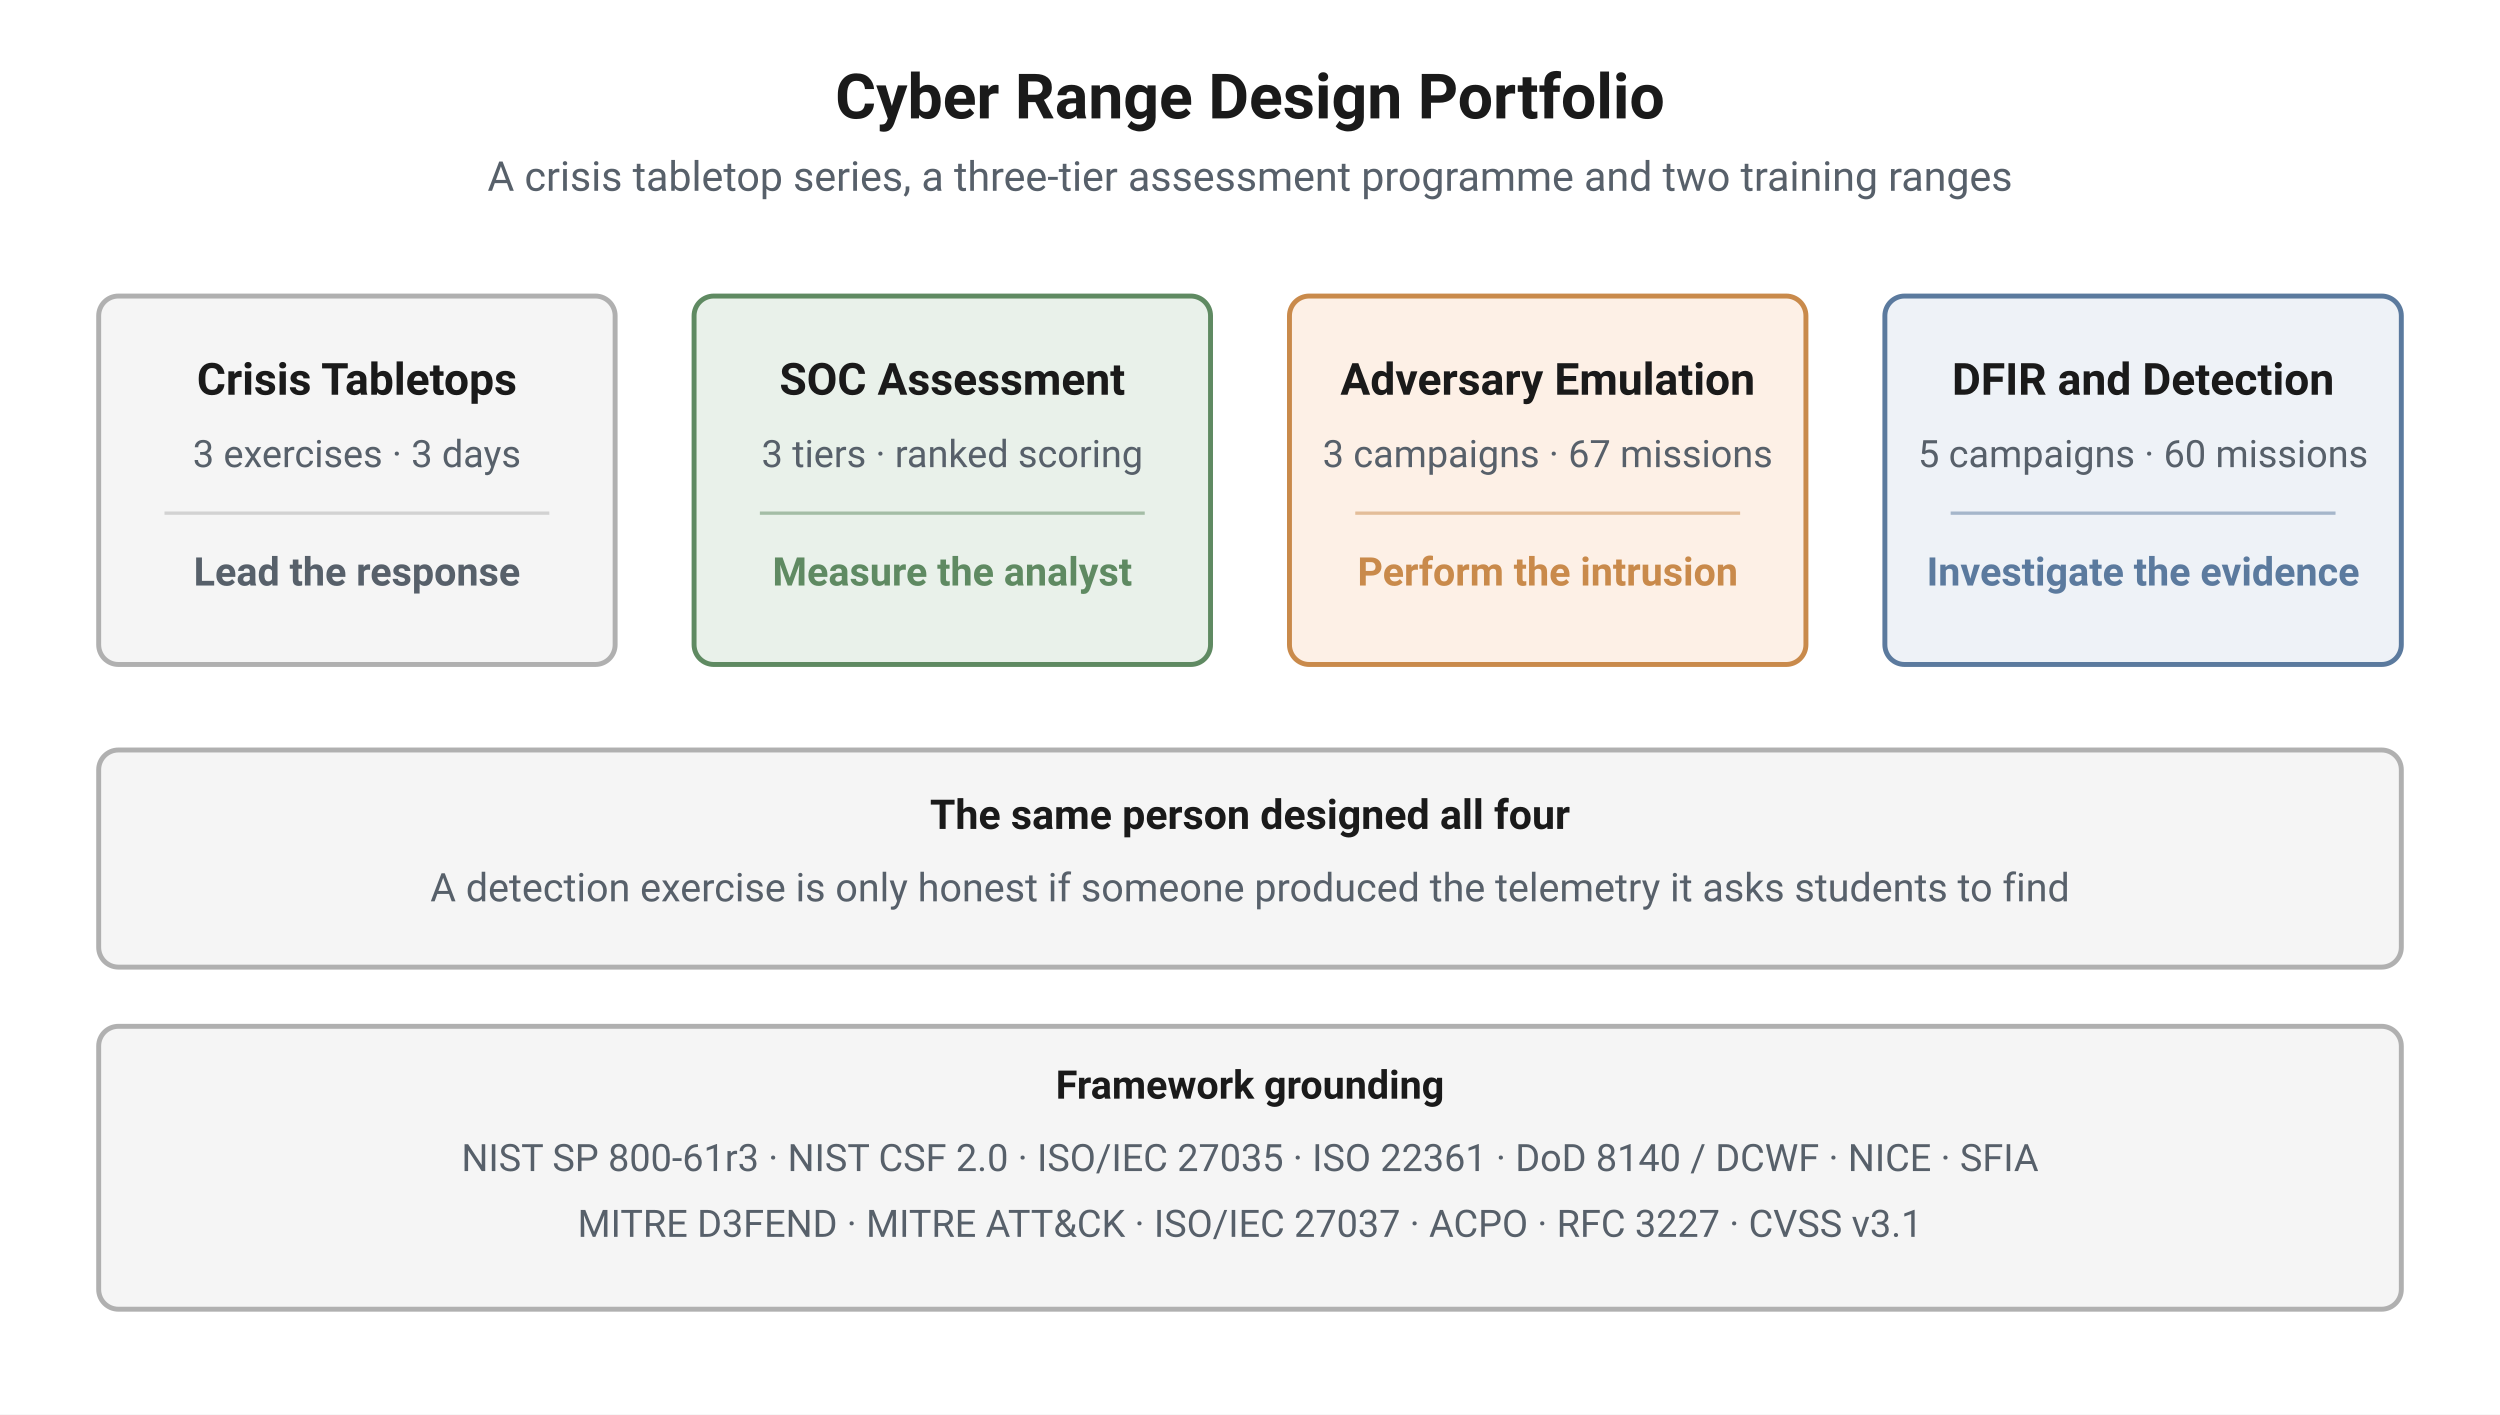
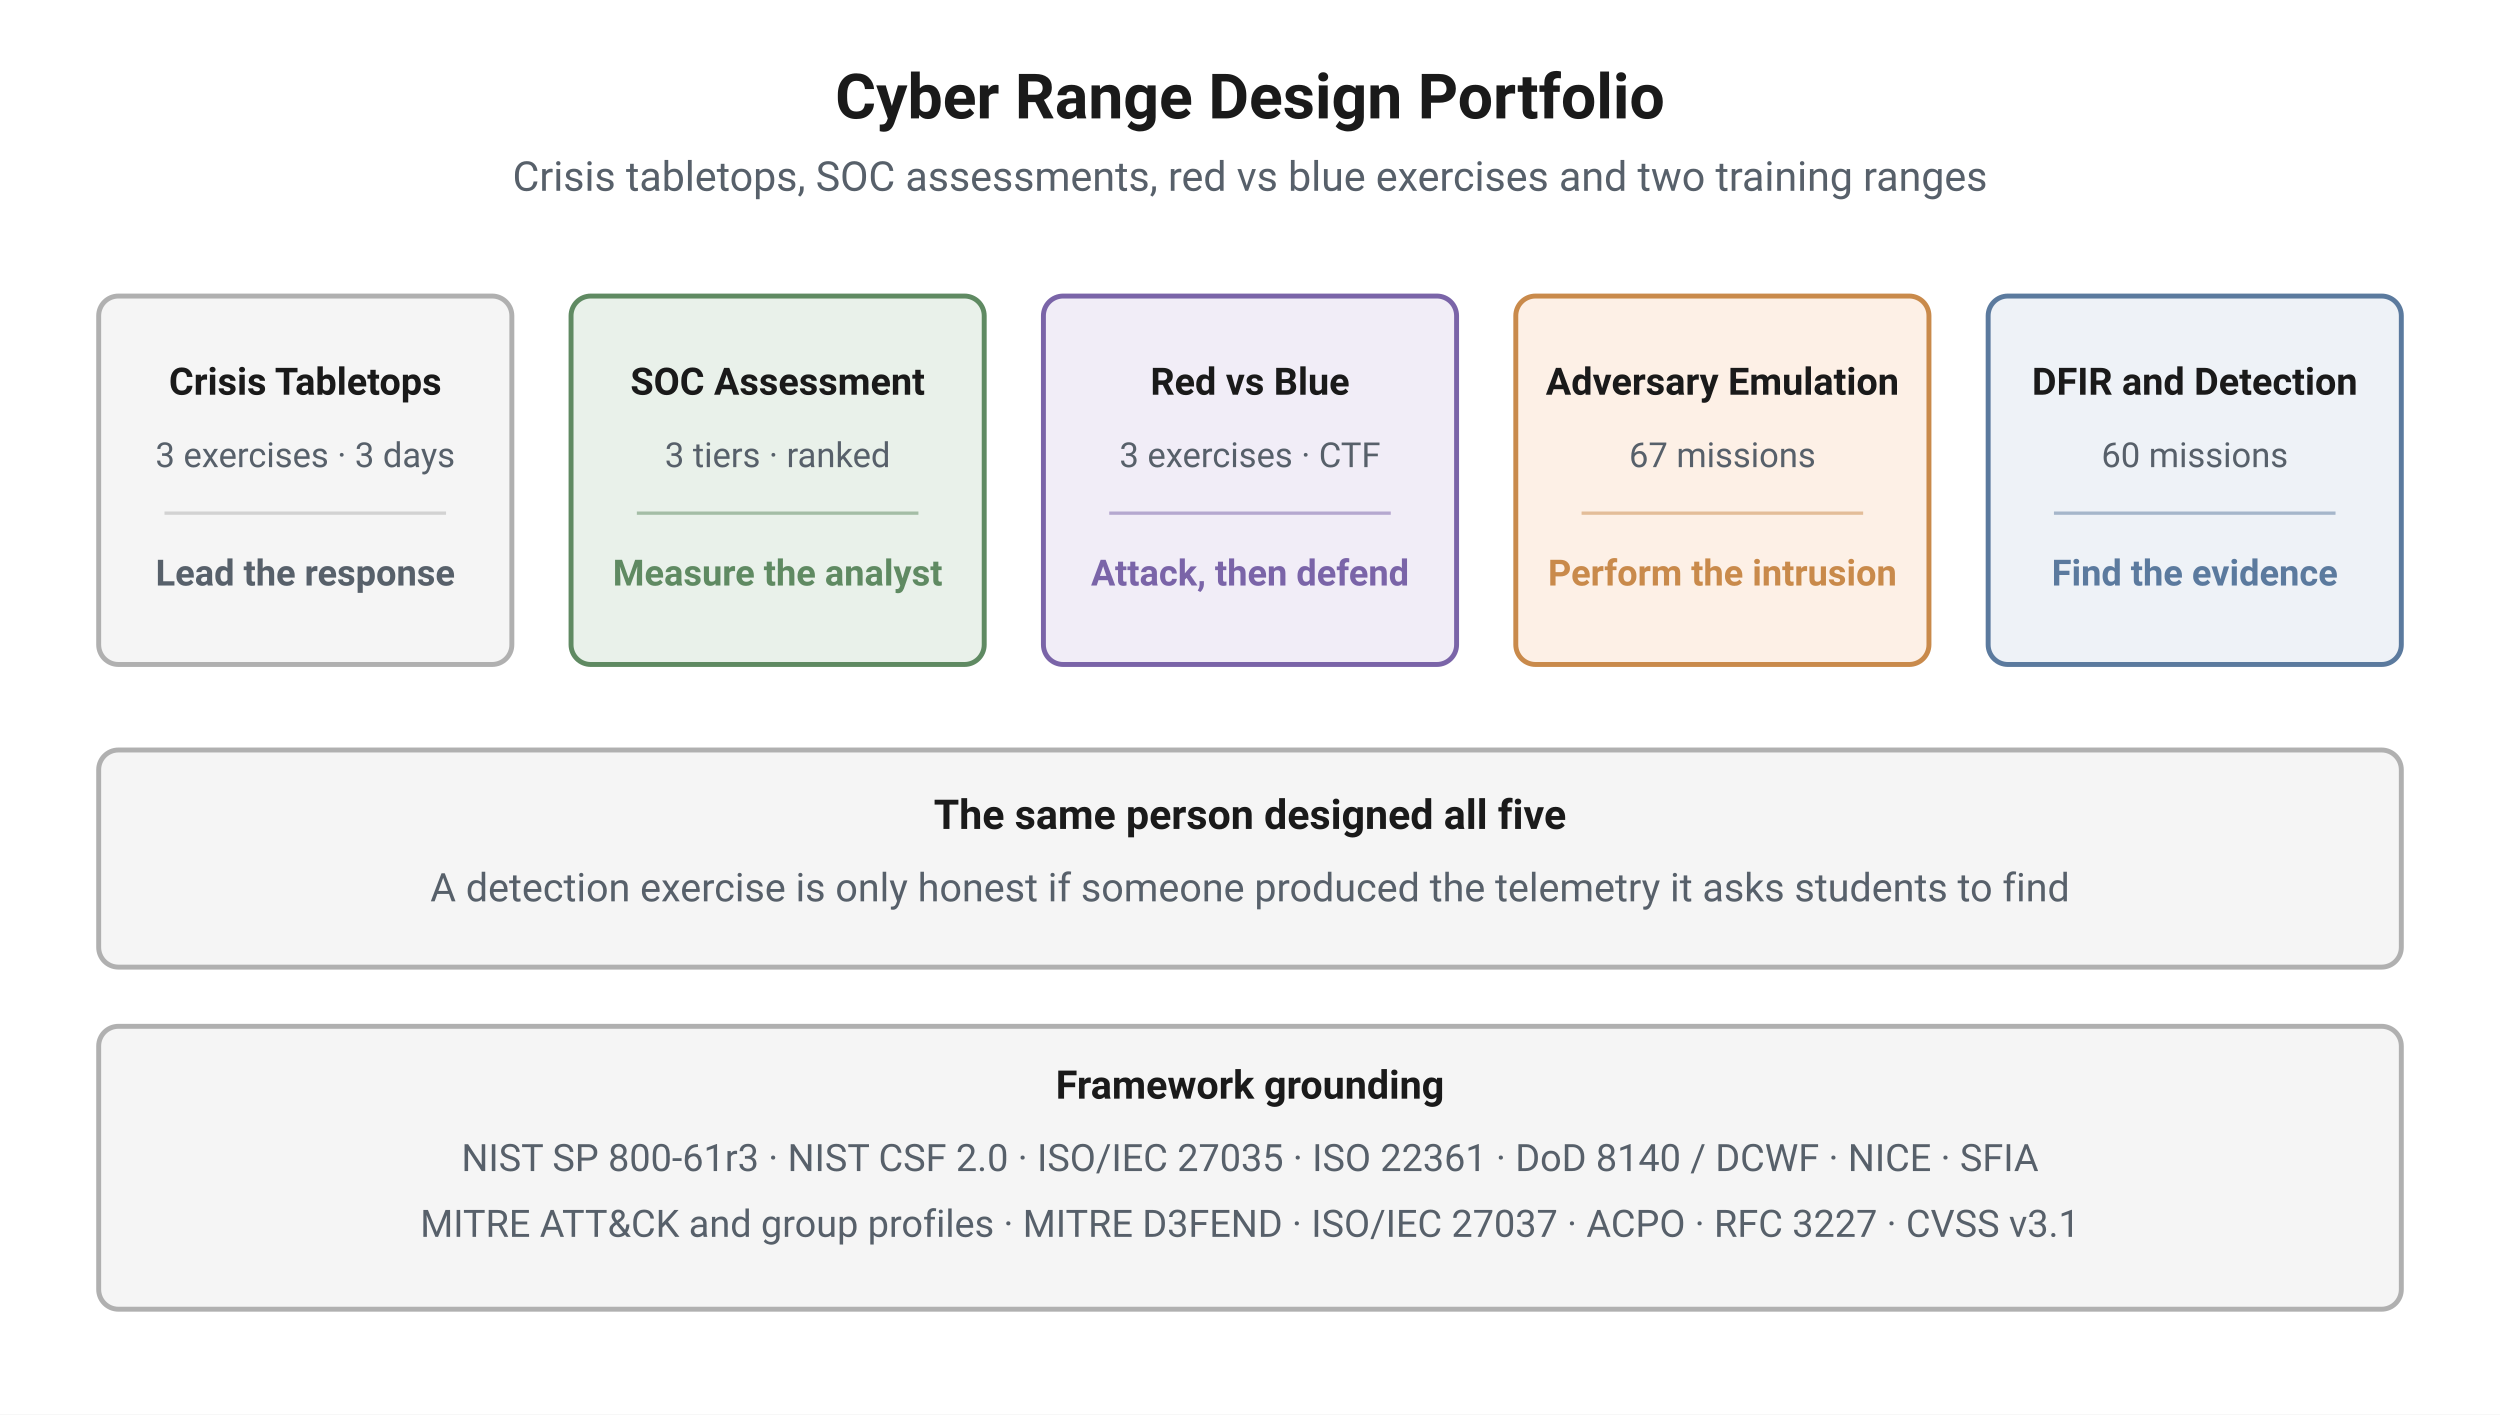
<svg xmlns="http://www.w3.org/2000/svg" viewBox="0 0 760 430" width="760" height="430" font-family="system-ui,-apple-system,Segoe UI,Roboto,sans-serif">
  <rect width="760" height="430" fill="#ffffff" />
  <text x="380" y="36" text-anchor="middle" font-size="19" font-weight="700" fill="#1a1a1a">Cyber Range Design Portfolio</text>
-   <text x="380" y="58" text-anchor="middle" font-size="12.5" fill="#57606a">A crisis tabletop series, a three-tier assessment programme and two training ranges</text>
-   <rect x="30" y="90" width="157" height="112" rx="6" fill="#f5f5f5" stroke="#b0b0b0" stroke-width="1.5" />
-   <text x="108.5" y="120" text-anchor="middle" font-size="13.5" font-weight="700" fill="#1a1a1a">Crisis Tabletops</text>
-   <text x="108.5" y="142" text-anchor="middle" font-size="11.5" fill="#57606a">3 exercises · 3 days</text>
-   <line x1="50" y1="156" x2="167" y2="156" stroke="#b0b0b0" stroke-width="1" opacity="0.5" />
-   <text x="108.5" y="178" text-anchor="middle" font-size="12" font-weight="600" fill="#57606a">Lead the response</text>
-   <rect x="211" y="90" width="157" height="112" rx="6" fill="#e9f1ea" stroke="#5f8a62" stroke-width="1.5" />
-   <text x="289.5" y="120" text-anchor="middle" font-size="13.5" font-weight="700" fill="#1a1a1a">SOC Assessment</text>
-   <text x="289.5" y="142" text-anchor="middle" font-size="11.5" fill="#57606a">3 tiers · ranked scoring</text>
-   <line x1="231" y1="156" x2="348" y2="156" stroke="#5f8a62" stroke-width="1" opacity="0.5" />
-   <text x="289.5" y="178" text-anchor="middle" font-size="12" font-weight="600" fill="#5f8a62">Measure the analyst</text>
-   <rect x="392" y="90" width="157" height="112" rx="6" fill="#fdf0e6" stroke="#c98a4b" stroke-width="1.5" />
-   <text x="470.5" y="120" text-anchor="middle" font-size="13.5" font-weight="700" fill="#1a1a1a">Adversary Emulation</text>
-   <text x="470.5" y="142" text-anchor="middle" font-size="11.5" fill="#57606a">3 campaigns · 67 missions</text>
-   <line x1="412" y1="156" x2="529" y2="156" stroke="#c98a4b" stroke-width="1" opacity="0.5" />
-   <text x="470.5" y="178" text-anchor="middle" font-size="12" font-weight="600" fill="#c98a4b">Perform the intrusion</text>
-   <rect x="573" y="90" width="157" height="112" rx="6" fill="#eef2f7" stroke="#5b7a9e" stroke-width="1.5" />
-   <text x="651.5" y="120" text-anchor="middle" font-size="13.5" font-weight="700" fill="#1a1a1a">DFIR and Detection</text>
-   <text x="651.5" y="142" text-anchor="middle" font-size="11.5" fill="#57606a">5 campaigns · 60 missions</text>
-   <line x1="593" y1="156" x2="710" y2="156" stroke="#5b7a9e" stroke-width="1" opacity="0.5" />
-   <text x="651.5" y="178" text-anchor="middle" font-size="12" font-weight="600" fill="#5b7a9e">Investigate the evidence</text>
+   <text x="380" y="58" text-anchor="middle" font-size="12.5" fill="#57606a">Crisis tabletops, SOC assessments, red vs blue exercises and two training ranges</text>
+   <rect x="30.0" y="90" width="125.6" height="112" rx="6" fill="#f5f5f5" stroke="#b0b0b0" stroke-width="1.5" />
+   <text x="92.8" y="120" text-anchor="middle" font-size="11.5" font-weight="700" fill="#1a1a1a">Crisis Tabletops</text>
+   <text x="92.8" y="142" text-anchor="middle" font-size="10.5" fill="#57606a">3 exercises · 3 days</text>
+   <line x1="50.0" y1="156" x2="135.6" y2="156" stroke="#b0b0b0" stroke-width="1" opacity="0.5" />
+   <text x="92.8" y="178" text-anchor="middle" font-size="11" font-weight="600" fill="#57606a">Lead the response</text>
+   <rect x="173.6" y="90" width="125.6" height="112" rx="6" fill="#e9f1ea" stroke="#5f8a62" stroke-width="1.5" />
+   <text x="236.4" y="120" text-anchor="middle" font-size="11.5" font-weight="700" fill="#1a1a1a">SOC Assessment</text>
+   <text x="236.4" y="142" text-anchor="middle" font-size="10.5" fill="#57606a">3 tiers · ranked</text>
+   <line x1="193.6" y1="156" x2="279.2" y2="156" stroke="#5f8a62" stroke-width="1" opacity="0.5" />
+   <text x="236.4" y="178" text-anchor="middle" font-size="11" font-weight="600" fill="#5f8a62">Measure the analyst</text>
+   <rect x="317.2" y="90" width="125.6" height="112" rx="6" fill="#f1edf7" stroke="#7a64a8" stroke-width="1.5" />
+   <text x="380.0" y="120" text-anchor="middle" font-size="11.5" font-weight="700" fill="#1a1a1a">Red vs Blue</text>
+   <text x="380.0" y="142" text-anchor="middle" font-size="10.5" fill="#57606a">3 exercises · CTF</text>
+   <line x1="337.2" y1="156" x2="422.8" y2="156" stroke="#7a64a8" stroke-width="1" opacity="0.5" />
+   <text x="380.0" y="178" text-anchor="middle" font-size="11" font-weight="600" fill="#7a64a8">Attack, then defend</text>
+   <rect x="460.8" y="90" width="125.6" height="112" rx="6" fill="#fdf0e6" stroke="#c98a4b" stroke-width="1.5" />
+   <text x="523.6" y="120" text-anchor="middle" font-size="11.5" font-weight="700" fill="#1a1a1a">Adversary Emulation</text>
+   <text x="523.6" y="142" text-anchor="middle" font-size="10.5" fill="#57606a">67 missions</text>
+   <line x1="480.8" y1="156" x2="566.4" y2="156" stroke="#c98a4b" stroke-width="1" opacity="0.5" />
+   <text x="523.6" y="178" text-anchor="middle" font-size="11" font-weight="600" fill="#c98a4b">Perform the intrusion</text>
+   <rect x="604.4" y="90" width="125.6" height="112" rx="6" fill="#eef2f7" stroke="#5b7a9e" stroke-width="1.5" />
+   <text x="667.2" y="120" text-anchor="middle" font-size="11.5" font-weight="700" fill="#1a1a1a">DFIR and Detection</text>
+   <text x="667.2" y="142" text-anchor="middle" font-size="10.5" fill="#57606a">60 missions</text>
+   <line x1="624.4" y1="156" x2="710.0" y2="156" stroke="#5b7a9e" stroke-width="1" opacity="0.5" />
+   <text x="667.2" y="178" text-anchor="middle" font-size="11" font-weight="600" fill="#5b7a9e">Find the evidence</text>
  <rect x="30" y="228" width="700" height="66" rx="6" fill="#f5f5f5" stroke="#b0b0b0" stroke-width="1.5" />
-   <text x="380" y="252" text-anchor="middle" font-size="12.5" font-weight="700" fill="#1a1a1a">The same person designed all four</text>
+   <text x="380" y="252" text-anchor="middle" font-size="12.5" font-weight="700" fill="#1a1a1a">The same person designed all five</text>
  <text x="380" y="274" text-anchor="middle" font-size="12" fill="#57606a">A detection exercise is only honest if someone produced the telemetry it asks students to find</text>
  <rect x="30" y="312" width="700" height="86" rx="6" fill="#f5f5f5" stroke="#b0b0b0" stroke-width="1.5" />
  <text x="380" y="334" text-anchor="middle" font-size="12" font-weight="700" fill="#1a1a1a">Framework grounding</text>
  <text x="380" y="356" text-anchor="middle" font-size="11.5" fill="#57606a">NIST SP 800-61r3 · NIST CSF 2.0 · ISO/IEC 27035 · ISO 22361 · DoD 8140 / DCWF · NICE · SFIA</text>
-   <text x="380" y="376" text-anchor="middle" font-size="11.5" fill="#57606a">MITRE D3FEND · MITRE ATT&amp;CK · ISO/IEC 27037 · ACPO · RFC 3227 · CVSS v3.1</text>
+   <text x="380" y="376" text-anchor="middle" font-size="11.5" fill="#57606a">MITRE ATT&amp;CK and group profiles · MITRE D3FEND · ISO/IEC 27037 · ACPO · RFC 3227 · CVSS v3.1</text>
</svg>
